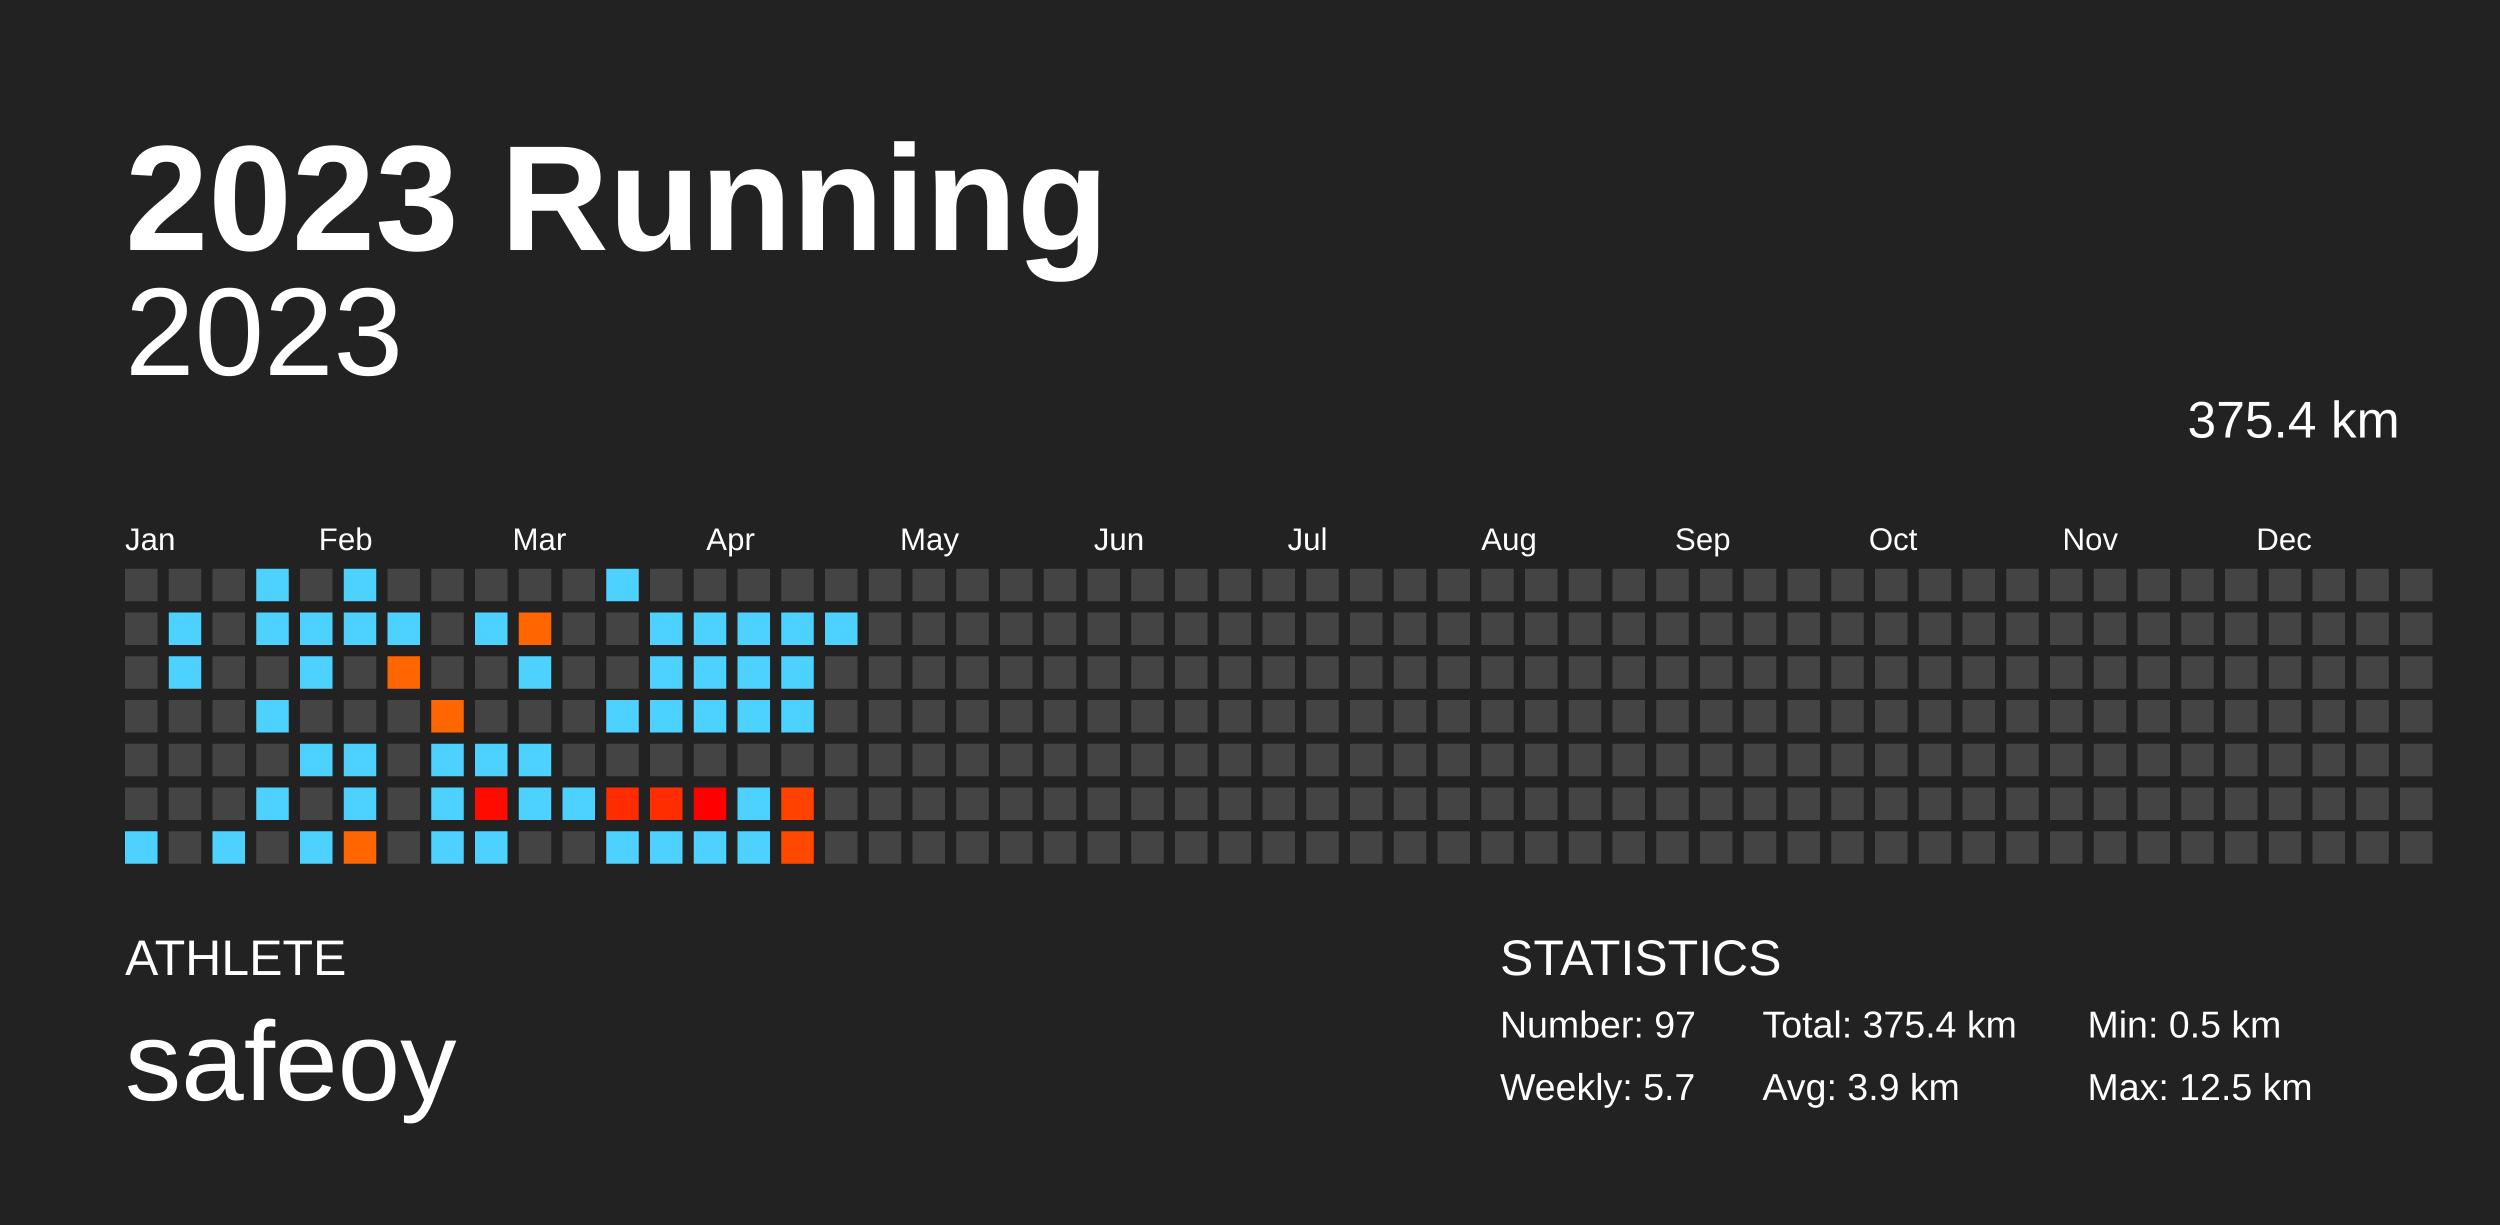
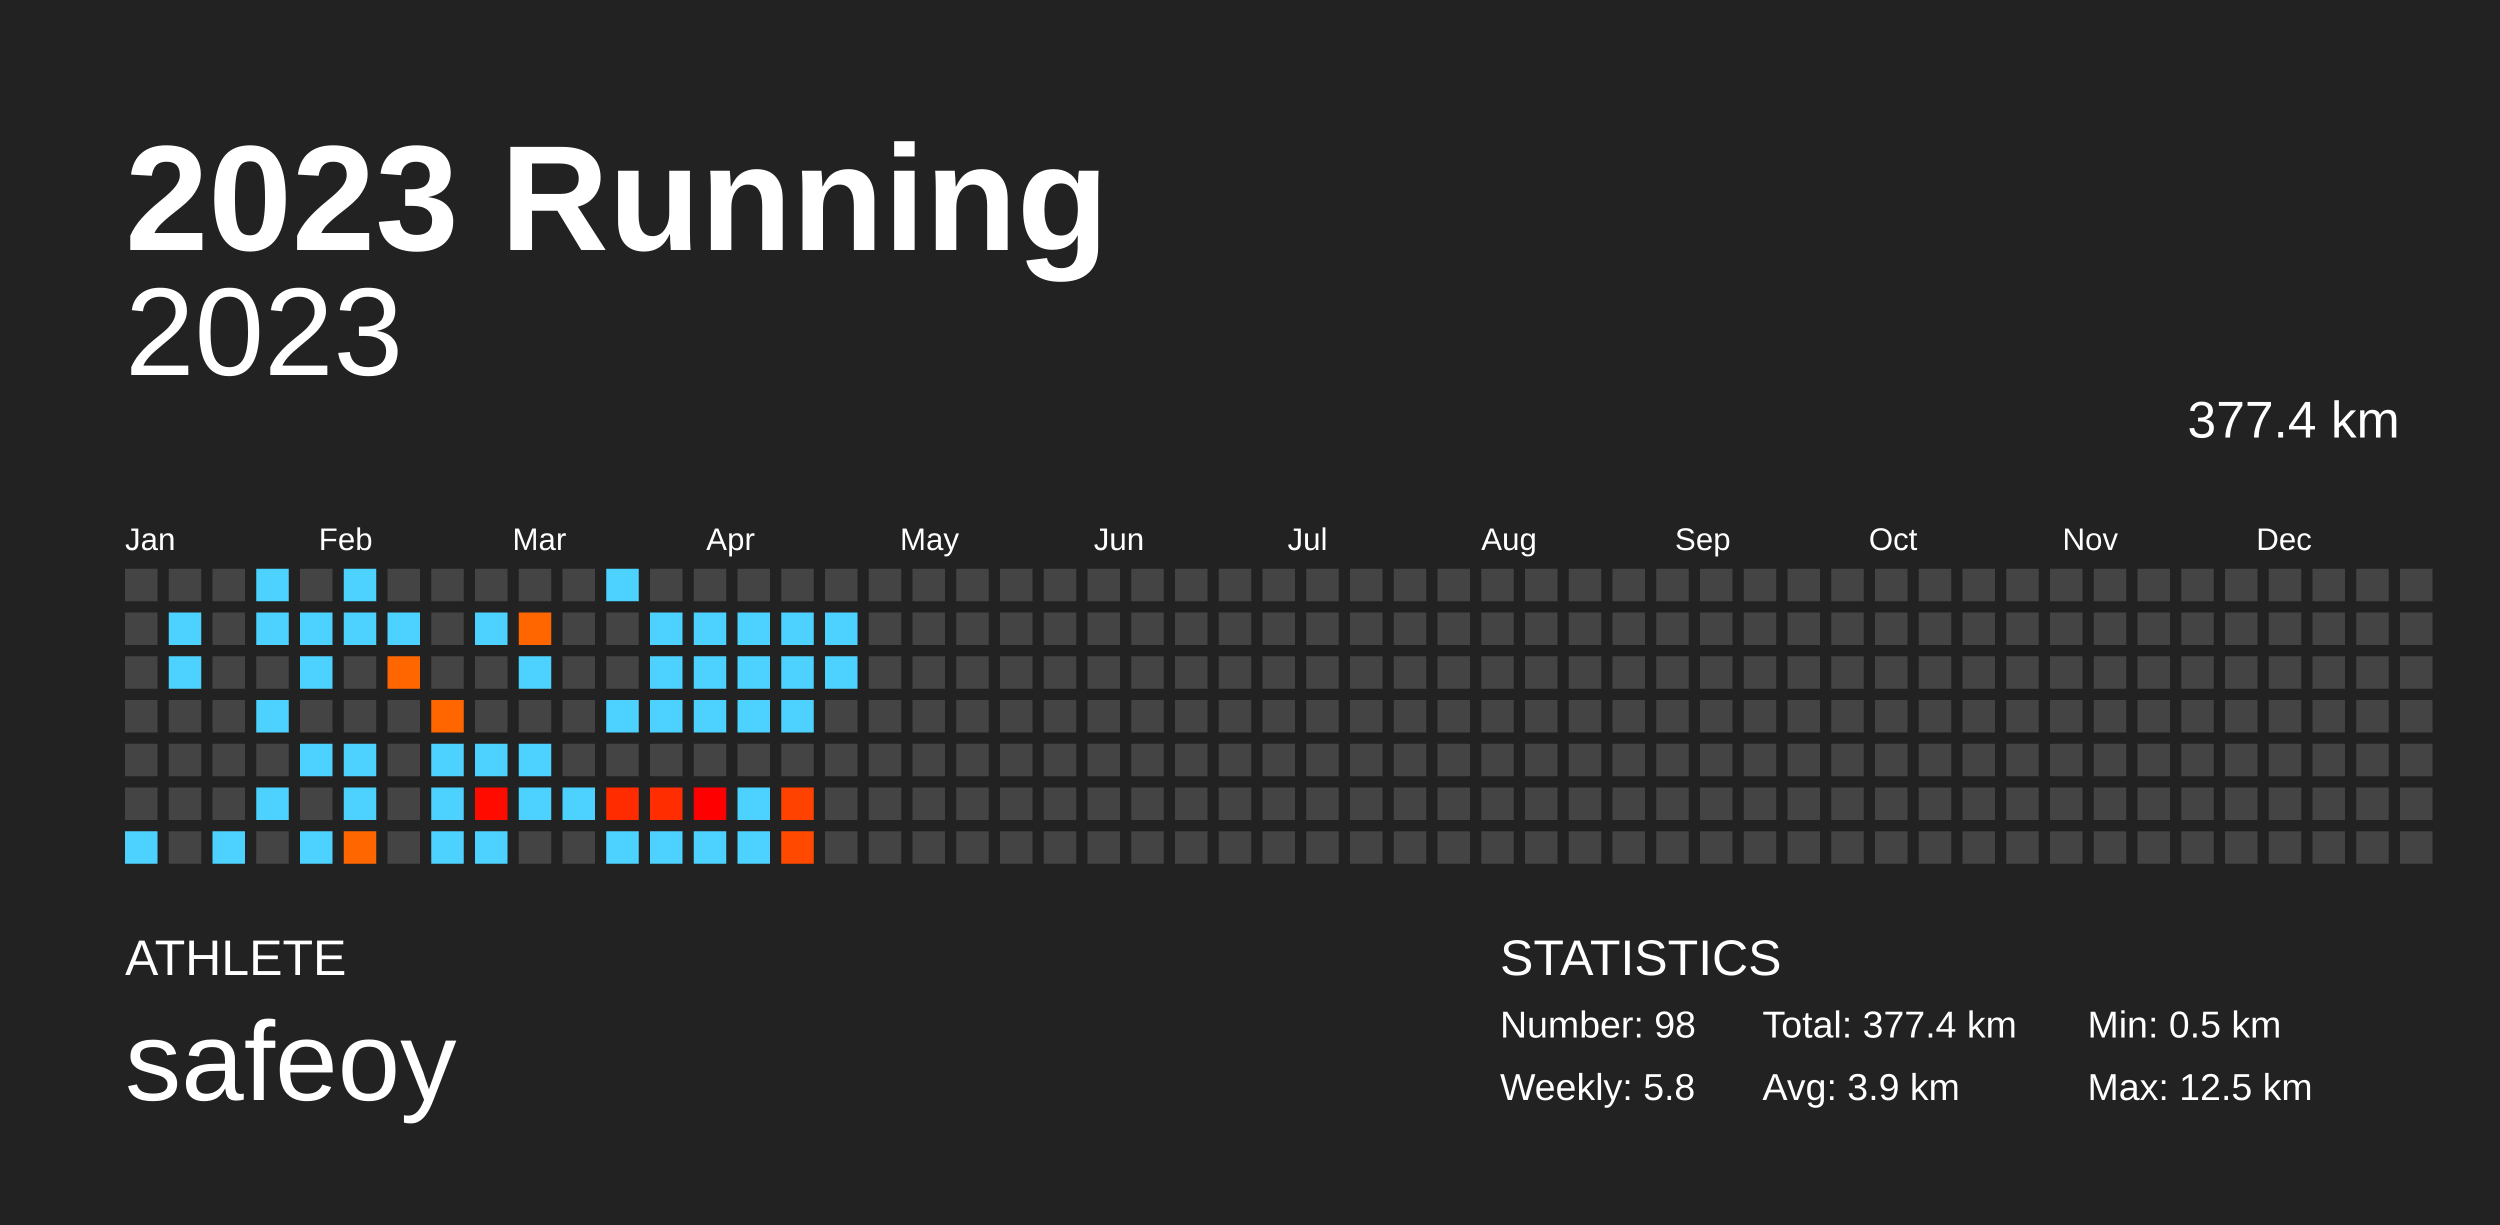
<svg xmlns="http://www.w3.org/2000/svg" baseProfile="full" height="98mm" version="1.1" viewBox="0,0,200,98" width="200mm">
  <defs />
  <rect fill="#222222" height="98" width="200" x="0" y="0" />
  <text fill="#FFFFFF" style="font-size:12px; font-family:Arial; font-weight:bold;" x="10" y="20">2023 Running</text>
  <text fill="#FFFFFF" style="font-size:4px; font-family:Arial" x="10" y="78">ATHLETE</text>
  <text fill="#FFFFFF" style="font-size:9px; font-family:Arial" x="10" y="88">safeoy</text>
  <text fill="#FFFFFF" style="font-size:4px; font-family:Arial" x="120" y="78">STATISTICS</text>
-   <text fill="#FFFFFF" style="font-size:3px; font-family:Arial" x="120" y="83">Number: 97</text>
-   <text fill="#FFFFFF" style="font-size:3px; font-family:Arial" x="120" y="88">Weekly: 5.7</text>
-   <text fill="#FFFFFF" style="font-size:3px; font-family:Arial" x="141" y="83">Total: 375.4 km</text>
+   <text fill="#FFFFFF" style="font-size:3px; font-family:Arial" x="120" y="83">Number: 98</text>
+   <text fill="#FFFFFF" style="font-size:3px; font-family:Arial" x="120" y="88">Weekly: 5.8</text>
+   <text fill="#FFFFFF" style="font-size:3px; font-family:Arial" x="141" y="83">Total: 377.4 km</text>
  <text fill="#FFFFFF" style="font-size:3px; font-family:Arial" x="141" y="88">Avg: 3.9 km</text>
  <text fill="#FFFFFF" style="font-size:3px; font-family:Arial" x="167" y="83">Min: 0.5 km</text>
  <text fill="#FFFFFF" style="font-size:3px; font-family:Arial" x="167" y="88">Max: 12.5 km</text>
  <text alignment-baseline="hanging" fill="#FFFFFF" style="font-size:10.0px; font-family:Arial;" x="10" y="30">2023</text>
-   <text alignment-baseline="hanging" fill="#FFFFFF" style="font-size:4.125px; font-family:Arial;" x="175" y="35">375.4 km</text>
+   <text alignment-baseline="hanging" fill="#FFFFFF" style="font-size:4.125px; font-family:Arial;" x="175" y="35">377.4 km</text>
  <text fill="#FFFFFF" style="font-size:2.5px; font-family:Arial" x="10.0" y="44">Jan</text>
  <text fill="#FFFFFF" style="font-size:2.5px; font-family:Arial" x="25.5" y="44">Feb</text>
  <text fill="#FFFFFF" style="font-size:2.5px; font-family:Arial" x="41.0" y="44">Mar</text>
  <text fill="#FFFFFF" style="font-size:2.5px; font-family:Arial" x="56.5" y="44">Apr</text>
  <text fill="#FFFFFF" style="font-size:2.5px; font-family:Arial" x="72.0" y="44">May</text>
  <text fill="#FFFFFF" style="font-size:2.5px; font-family:Arial" x="87.5" y="44">Jun</text>
  <text fill="#FFFFFF" style="font-size:2.5px; font-family:Arial" x="103.0" y="44">Jul</text>
  <text fill="#FFFFFF" style="font-size:2.5px; font-family:Arial" x="118.5" y="44">Aug</text>
  <text fill="#FFFFFF" style="font-size:2.5px; font-family:Arial" x="134.0" y="44">Sep</text>
  <text fill="#FFFFFF" style="font-size:2.5px; font-family:Arial" x="149.5" y="44">Oct</text>
  <text fill="#FFFFFF" style="font-size:2.5px; font-family:Arial" x="165.0" y="44">Nov</text>
  <text fill="#FFFFFF" style="font-size:2.5px; font-family:Arial" x="180.5" y="44">Dec</text>
  <rect fill="#444444" height="2.6" width="2.6" x="10.0" y="45.5" />
  <rect fill="#444444" height="2.6" width="2.6" x="10.0" y="49.0" />
  <rect fill="#444444" height="2.6" width="2.6" x="10.0" y="52.5" />
  <rect fill="#444444" height="2.6" width="2.6" x="10.0" y="56.0" />
  <rect fill="#444444" height="2.6" width="2.6" x="10.0" y="59.5" />
  <rect fill="#444444" height="2.6" width="2.6" x="10.0" y="63.0" />
  <rect fill="#4dd2ff" height="2.6" width="2.6" x="10.0" y="66.5" />
  <rect fill="#444444" height="2.6" width="2.6" x="13.5" y="45.5" />
  <rect fill="#4dd2ff" height="2.6" width="2.6" x="13.5" y="49.0" />
  <rect fill="#4dd2ff" height="2.6" width="2.6" x="13.5" y="52.5" />
  <rect fill="#444444" height="2.6" width="2.6" x="13.5" y="56.0" />
  <rect fill="#444444" height="2.6" width="2.6" x="13.5" y="59.5" />
  <rect fill="#444444" height="2.6" width="2.6" x="13.5" y="63.0" />
  <rect fill="#444444" height="2.6" width="2.6" x="13.5" y="66.5" />
  <rect fill="#444444" height="2.6" width="2.6" x="17.0" y="45.5" />
  <rect fill="#444444" height="2.6" width="2.6" x="17.0" y="49.0" />
  <rect fill="#444444" height="2.6" width="2.6" x="17.0" y="52.5" />
  <rect fill="#444444" height="2.6" width="2.6" x="17.0" y="56.0" />
  <rect fill="#444444" height="2.6" width="2.6" x="17.0" y="59.5" />
  <rect fill="#444444" height="2.6" width="2.6" x="17.0" y="63.0" />
  <rect fill="#4dd2ff" height="2.6" width="2.6" x="17.0" y="66.5" />
  <rect fill="#4dd2ff" height="2.6" width="2.6" x="20.5" y="45.5" />
  <rect fill="#4dd2ff" height="2.6" width="2.6" x="20.5" y="49.0" />
  <rect fill="#444444" height="2.6" width="2.6" x="20.5" y="52.5" />
  <rect fill="#4dd2ff" height="2.6" width="2.6" x="20.5" y="56.0" />
  <rect fill="#444444" height="2.6" width="2.6" x="20.5" y="59.5" />
  <rect fill="#4dd2ff" height="2.6" width="2.6" x="20.5" y="63.0" />
  <rect fill="#444444" height="2.6" width="2.6" x="20.5" y="66.5" />
  <rect fill="#444444" height="2.6" width="2.6" x="24.0" y="45.5" />
  <rect fill="#4dd2ff" height="2.6" width="2.6" x="24.0" y="49.0" />
  <rect fill="#4dd2ff" height="2.6" width="2.6" x="24.0" y="52.5" />
  <rect fill="#444444" height="2.6" width="2.6" x="24.0" y="56.0" />
  <rect fill="#4dd2ff" height="2.6" width="2.6" x="24.0" y="59.5" />
  <rect fill="#444444" height="2.6" width="2.6" x="24.0" y="63.0" />
  <rect fill="#4dd2ff" height="2.6" width="2.6" x="24.0" y="66.5" />
  <rect fill="#4dd2ff" height="2.6" width="2.6" x="27.5" y="45.5" />
  <rect fill="#4dd2ff" height="2.6" width="2.6" x="27.5" y="49.0" />
  <rect fill="#444444" height="2.6" width="2.6" x="27.5" y="52.5" />
  <rect fill="#444444" height="2.6" width="2.6" x="27.5" y="56.0" />
  <rect fill="#4dd2ff" height="2.6" width="2.6" x="27.5" y="59.5" />
  <rect fill="#4dd2ff" height="2.6" width="2.6" x="27.5" y="63.0" />
  <rect fill="#ff6600" height="2.6" width="2.6" x="27.5" y="66.5" />
  <rect fill="#444444" height="2.6" width="2.6" x="31.0" y="45.5" />
  <rect fill="#4dd2ff" height="2.6" width="2.6" x="31.0" y="49.0" />
  <rect fill="#ff6600" height="2.6" width="2.6" x="31.0" y="52.5" />
  <rect fill="#444444" height="2.6" width="2.6" x="31.0" y="56.0" />
  <rect fill="#444444" height="2.6" width="2.6" x="31.0" y="59.5" />
  <rect fill="#444444" height="2.6" width="2.6" x="31.0" y="63.0" />
  <rect fill="#444444" height="2.6" width="2.6" x="31.0" y="66.5" />
  <rect fill="#444444" height="2.6" width="2.6" x="34.5" y="45.5" />
  <rect fill="#444444" height="2.6" width="2.6" x="34.5" y="49.0" />
  <rect fill="#444444" height="2.6" width="2.6" x="34.5" y="52.5" />
  <rect fill="#ff6600" height="2.6" width="2.6" x="34.5" y="56.0" />
  <rect fill="#4dd2ff" height="2.6" width="2.6" x="34.5" y="59.5" />
  <rect fill="#4dd2ff" height="2.6" width="2.6" x="34.5" y="63.0" />
  <rect fill="#4dd2ff" height="2.6" width="2.6" x="34.5" y="66.5" />
  <rect fill="#444444" height="2.6" width="2.6" x="38.0" y="45.5" />
  <rect fill="#4dd2ff" height="2.6" width="2.6" x="38.0" y="49.0" />
  <rect fill="#444444" height="2.6" width="2.6" x="38.0" y="52.5" />
  <rect fill="#444444" height="2.6" width="2.6" x="38.0" y="56.0" />
  <rect fill="#4dd2ff" height="2.6" width="2.6" x="38.0" y="59.5" />
  <rect fill="#ff0b00" height="2.6" width="2.6" x="38.0" y="63.0" />
  <rect fill="#4dd2ff" height="2.6" width="2.6" x="38.0" y="66.5" />
  <rect fill="#444444" height="2.6" width="2.6" x="41.5" y="45.5" />
  <rect fill="#ff6600" height="2.6" width="2.6" x="41.5" y="49.0" />
  <rect fill="#4dd2ff" height="2.6" width="2.6" x="41.5" y="52.5" />
  <rect fill="#444444" height="2.6" width="2.6" x="41.5" y="56.0" />
  <rect fill="#4dd2ff" height="2.6" width="2.6" x="41.5" y="59.5" />
  <rect fill="#4dd2ff" height="2.6" width="2.6" x="41.5" y="63.0" />
  <rect fill="#444444" height="2.6" width="2.6" x="41.5" y="66.5" />
  <rect fill="#444444" height="2.6" width="2.6" x="45.0" y="45.5" />
  <rect fill="#444444" height="2.6" width="2.6" x="45.0" y="49.0" />
  <rect fill="#444444" height="2.6" width="2.6" x="45.0" y="52.5" />
  <rect fill="#444444" height="2.6" width="2.6" x="45.0" y="56.0" />
  <rect fill="#444444" height="2.6" width="2.6" x="45.0" y="59.5" />
  <rect fill="#4dd2ff" height="2.6" width="2.6" x="45.0" y="63.0" />
  <rect fill="#444444" height="2.6" width="2.6" x="45.0" y="66.5" />
  <rect fill="#4dd2ff" height="2.6" width="2.6" x="48.5" y="45.5" />
  <rect fill="#444444" height="2.6" width="2.6" x="48.5" y="49.0" />
  <rect fill="#444444" height="2.6" width="2.6" x="48.5" y="52.5" />
  <rect fill="#4dd2ff" height="2.6" width="2.6" x="48.5" y="56.0" />
  <rect fill="#444444" height="2.6" width="2.6" x="48.5" y="59.5" />
  <rect fill="#ff2c00" height="2.6" width="2.6" x="48.5" y="63.0" />
  <rect fill="#4dd2ff" height="2.6" width="2.6" x="48.5" y="66.5" />
  <rect fill="#444444" height="2.6" width="2.6" x="52.0" y="45.5" />
  <rect fill="#4dd2ff" height="2.6" width="2.6" x="52.0" y="49.0" />
  <rect fill="#4dd2ff" height="2.6" width="2.6" x="52.0" y="52.5" />
  <rect fill="#4dd2ff" height="2.6" width="2.6" x="52.0" y="56.0" />
  <rect fill="#444444" height="2.6" width="2.6" x="52.0" y="59.5" />
  <rect fill="#ff2d00" height="2.6" width="2.6" x="52.0" y="63.0" />
  <rect fill="#4dd2ff" height="2.6" width="2.6" x="52.0" y="66.5" />
  <rect fill="#444444" height="2.6" width="2.6" x="55.5" y="45.5" />
  <rect fill="#4dd2ff" height="2.6" width="2.6" x="55.5" y="49.0" />
  <rect fill="#4dd2ff" height="2.6" width="2.6" x="55.5" y="52.5" />
  <rect fill="#4dd2ff" height="2.6" width="2.6" x="55.5" y="56.0" />
  <rect fill="#444444" height="2.6" width="2.6" x="55.5" y="59.5" />
  <rect fill="#ff0000" height="2.6" width="2.6" x="55.5" y="63.0" />
  <rect fill="#4dd2ff" height="2.6" width="2.6" x="55.5" y="66.5" />
  <rect fill="#444444" height="2.6" width="2.6" x="59.0" y="45.5" />
  <rect fill="#4dd2ff" height="2.6" width="2.6" x="59.0" y="49.0" />
  <rect fill="#4dd2ff" height="2.6" width="2.6" x="59.0" y="52.5" />
  <rect fill="#4dd2ff" height="2.6" width="2.6" x="59.0" y="56.0" />
  <rect fill="#444444" height="2.6" width="2.6" x="59.0" y="59.5" />
  <rect fill="#4dd2ff" height="2.6" width="2.6" x="59.0" y="63.0" />
  <rect fill="#4dd2ff" height="2.6" width="2.6" x="59.0" y="66.5" />
  <rect fill="#444444" height="2.6" width="2.6" x="62.5" y="45.5" />
  <rect fill="#4dd2ff" height="2.6" width="2.6" x="62.5" y="49.0" />
  <rect fill="#4dd2ff" height="2.6" width="2.6" x="62.5" y="52.5" />
  <rect fill="#4dd2ff" height="2.6" width="2.6" x="62.5" y="56.0" />
  <rect fill="#444444" height="2.6" width="2.6" x="62.5" y="59.5" />
  <rect fill="#ff4200" height="2.6" width="2.6" x="62.5" y="63.0" />
  <rect fill="#ff4900" height="2.6" width="2.6" x="62.5" y="66.5" />
  <rect fill="#444444" height="2.6" width="2.6" x="66.0" y="45.5" />
  <rect fill="#4dd2ff" height="2.6" width="2.6" x="66.0" y="49.0" />
-   <rect fill="#444444" height="2.6" width="2.6" x="66.0" y="52.5" />
+   <rect fill="#4dd2ff" height="2.6" width="2.6" x="66.0" y="52.5" />
  <rect fill="#444444" height="2.6" width="2.6" x="66.0" y="56.0" />
  <rect fill="#444444" height="2.6" width="2.6" x="66.0" y="59.5" />
  <rect fill="#444444" height="2.6" width="2.6" x="66.0" y="63.0" />
  <rect fill="#444444" height="2.6" width="2.6" x="66.0" y="66.5" />
  <rect fill="#444444" height="2.6" width="2.6" x="69.5" y="45.5" />
  <rect fill="#444444" height="2.6" width="2.6" x="69.5" y="49.0" />
  <rect fill="#444444" height="2.6" width="2.6" x="69.5" y="52.5" />
  <rect fill="#444444" height="2.6" width="2.6" x="69.5" y="56.0" />
  <rect fill="#444444" height="2.6" width="2.6" x="69.5" y="59.5" />
  <rect fill="#444444" height="2.6" width="2.6" x="69.5" y="63.0" />
  <rect fill="#444444" height="2.6" width="2.6" x="69.5" y="66.5" />
  <rect fill="#444444" height="2.6" width="2.6" x="73.0" y="45.5" />
  <rect fill="#444444" height="2.6" width="2.6" x="73.0" y="49.0" />
  <rect fill="#444444" height="2.6" width="2.6" x="73.0" y="52.5" />
  <rect fill="#444444" height="2.6" width="2.6" x="73.0" y="56.0" />
  <rect fill="#444444" height="2.6" width="2.6" x="73.0" y="59.5" />
  <rect fill="#444444" height="2.6" width="2.6" x="73.0" y="63.0" />
  <rect fill="#444444" height="2.6" width="2.6" x="73.0" y="66.5" />
  <rect fill="#444444" height="2.6" width="2.6" x="76.5" y="45.5" />
  <rect fill="#444444" height="2.6" width="2.6" x="76.5" y="49.0" />
  <rect fill="#444444" height="2.6" width="2.6" x="76.5" y="52.5" />
  <rect fill="#444444" height="2.6" width="2.6" x="76.5" y="56.0" />
  <rect fill="#444444" height="2.6" width="2.6" x="76.5" y="59.5" />
  <rect fill="#444444" height="2.6" width="2.6" x="76.5" y="63.0" />
  <rect fill="#444444" height="2.6" width="2.6" x="76.5" y="66.5" />
  <rect fill="#444444" height="2.6" width="2.6" x="80.0" y="45.5" />
  <rect fill="#444444" height="2.6" width="2.6" x="80.0" y="49.0" />
  <rect fill="#444444" height="2.6" width="2.6" x="80.0" y="52.5" />
  <rect fill="#444444" height="2.6" width="2.6" x="80.0" y="56.0" />
  <rect fill="#444444" height="2.6" width="2.6" x="80.0" y="59.5" />
  <rect fill="#444444" height="2.6" width="2.6" x="80.0" y="63.0" />
  <rect fill="#444444" height="2.6" width="2.6" x="80.0" y="66.5" />
  <rect fill="#444444" height="2.6" width="2.6" x="83.5" y="45.5" />
  <rect fill="#444444" height="2.6" width="2.6" x="83.5" y="49.0" />
  <rect fill="#444444" height="2.6" width="2.6" x="83.5" y="52.5" />
  <rect fill="#444444" height="2.6" width="2.6" x="83.5" y="56.0" />
  <rect fill="#444444" height="2.6" width="2.6" x="83.5" y="59.5" />
  <rect fill="#444444" height="2.6" width="2.6" x="83.5" y="63.0" />
  <rect fill="#444444" height="2.6" width="2.6" x="83.5" y="66.5" />
  <rect fill="#444444" height="2.6" width="2.6" x="87.0" y="45.5" />
  <rect fill="#444444" height="2.6" width="2.6" x="87.0" y="49.0" />
  <rect fill="#444444" height="2.6" width="2.6" x="87.0" y="52.5" />
  <rect fill="#444444" height="2.6" width="2.6" x="87.0" y="56.0" />
  <rect fill="#444444" height="2.6" width="2.6" x="87.0" y="59.5" />
  <rect fill="#444444" height="2.6" width="2.6" x="87.0" y="63.0" />
  <rect fill="#444444" height="2.6" width="2.6" x="87.0" y="66.5" />
  <rect fill="#444444" height="2.6" width="2.6" x="90.5" y="45.5" />
  <rect fill="#444444" height="2.6" width="2.6" x="90.5" y="49.0" />
  <rect fill="#444444" height="2.6" width="2.6" x="90.5" y="52.5" />
  <rect fill="#444444" height="2.6" width="2.6" x="90.5" y="56.0" />
  <rect fill="#444444" height="2.6" width="2.6" x="90.5" y="59.5" />
  <rect fill="#444444" height="2.6" width="2.6" x="90.5" y="63.0" />
  <rect fill="#444444" height="2.6" width="2.6" x="90.5" y="66.5" />
  <rect fill="#444444" height="2.6" width="2.6" x="94.0" y="45.5" />
  <rect fill="#444444" height="2.6" width="2.6" x="94.0" y="49.0" />
  <rect fill="#444444" height="2.6" width="2.6" x="94.0" y="52.5" />
  <rect fill="#444444" height="2.6" width="2.6" x="94.0" y="56.0" />
  <rect fill="#444444" height="2.6" width="2.6" x="94.0" y="59.5" />
  <rect fill="#444444" height="2.6" width="2.6" x="94.0" y="63.0" />
  <rect fill="#444444" height="2.6" width="2.6" x="94.0" y="66.5" />
  <rect fill="#444444" height="2.6" width="2.6" x="97.5" y="45.5" />
  <rect fill="#444444" height="2.6" width="2.6" x="97.5" y="49.0" />
  <rect fill="#444444" height="2.6" width="2.6" x="97.5" y="52.5" />
  <rect fill="#444444" height="2.6" width="2.6" x="97.5" y="56.0" />
  <rect fill="#444444" height="2.6" width="2.6" x="97.5" y="59.5" />
  <rect fill="#444444" height="2.6" width="2.6" x="97.5" y="63.0" />
  <rect fill="#444444" height="2.6" width="2.6" x="97.5" y="66.5" />
  <rect fill="#444444" height="2.6" width="2.6" x="101.0" y="45.5" />
  <rect fill="#444444" height="2.6" width="2.6" x="101.0" y="49.0" />
  <rect fill="#444444" height="2.6" width="2.6" x="101.0" y="52.5" />
  <rect fill="#444444" height="2.6" width="2.6" x="101.0" y="56.0" />
  <rect fill="#444444" height="2.6" width="2.6" x="101.0" y="59.5" />
  <rect fill="#444444" height="2.6" width="2.6" x="101.0" y="63.0" />
  <rect fill="#444444" height="2.6" width="2.6" x="101.0" y="66.5" />
  <rect fill="#444444" height="2.6" width="2.6" x="104.5" y="45.5" />
  <rect fill="#444444" height="2.6" width="2.6" x="104.5" y="49.0" />
  <rect fill="#444444" height="2.6" width="2.6" x="104.5" y="52.5" />
  <rect fill="#444444" height="2.6" width="2.6" x="104.5" y="56.0" />
  <rect fill="#444444" height="2.6" width="2.6" x="104.5" y="59.5" />
  <rect fill="#444444" height="2.6" width="2.6" x="104.5" y="63.0" />
  <rect fill="#444444" height="2.6" width="2.6" x="104.5" y="66.5" />
  <rect fill="#444444" height="2.6" width="2.6" x="108.0" y="45.5" />
  <rect fill="#444444" height="2.6" width="2.6" x="108.0" y="49.0" />
  <rect fill="#444444" height="2.6" width="2.6" x="108.0" y="52.5" />
  <rect fill="#444444" height="2.6" width="2.6" x="108.0" y="56.0" />
  <rect fill="#444444" height="2.6" width="2.6" x="108.0" y="59.5" />
  <rect fill="#444444" height="2.6" width="2.6" x="108.0" y="63.0" />
  <rect fill="#444444" height="2.6" width="2.6" x="108.0" y="66.5" />
  <rect fill="#444444" height="2.6" width="2.6" x="111.5" y="45.5" />
  <rect fill="#444444" height="2.6" width="2.6" x="111.5" y="49.0" />
  <rect fill="#444444" height="2.6" width="2.6" x="111.5" y="52.5" />
  <rect fill="#444444" height="2.6" width="2.6" x="111.5" y="56.0" />
  <rect fill="#444444" height="2.6" width="2.6" x="111.5" y="59.5" />
  <rect fill="#444444" height="2.6" width="2.6" x="111.5" y="63.0" />
  <rect fill="#444444" height="2.6" width="2.6" x="111.5" y="66.5" />
  <rect fill="#444444" height="2.6" width="2.6" x="115.0" y="45.5" />
  <rect fill="#444444" height="2.6" width="2.6" x="115.0" y="49.0" />
  <rect fill="#444444" height="2.6" width="2.6" x="115.0" y="52.5" />
  <rect fill="#444444" height="2.6" width="2.6" x="115.0" y="56.0" />
  <rect fill="#444444" height="2.6" width="2.6" x="115.0" y="59.5" />
  <rect fill="#444444" height="2.6" width="2.6" x="115.0" y="63.0" />
  <rect fill="#444444" height="2.6" width="2.6" x="115.0" y="66.5" />
  <rect fill="#444444" height="2.6" width="2.6" x="118.5" y="45.5" />
  <rect fill="#444444" height="2.6" width="2.6" x="118.5" y="49.0" />
  <rect fill="#444444" height="2.6" width="2.6" x="118.5" y="52.5" />
  <rect fill="#444444" height="2.6" width="2.6" x="118.5" y="56.0" />
  <rect fill="#444444" height="2.6" width="2.6" x="118.5" y="59.5" />
  <rect fill="#444444" height="2.6" width="2.6" x="118.5" y="63.0" />
  <rect fill="#444444" height="2.6" width="2.6" x="118.5" y="66.5" />
  <rect fill="#444444" height="2.6" width="2.6" x="122.0" y="45.5" />
  <rect fill="#444444" height="2.6" width="2.6" x="122.0" y="49.0" />
  <rect fill="#444444" height="2.6" width="2.6" x="122.0" y="52.5" />
  <rect fill="#444444" height="2.6" width="2.6" x="122.0" y="56.0" />
  <rect fill="#444444" height="2.6" width="2.6" x="122.0" y="59.5" />
  <rect fill="#444444" height="2.6" width="2.6" x="122.0" y="63.0" />
  <rect fill="#444444" height="2.6" width="2.6" x="122.0" y="66.5" />
  <rect fill="#444444" height="2.6" width="2.6" x="125.5" y="45.5" />
  <rect fill="#444444" height="2.6" width="2.6" x="125.5" y="49.0" />
  <rect fill="#444444" height="2.6" width="2.6" x="125.5" y="52.5" />
  <rect fill="#444444" height="2.6" width="2.6" x="125.5" y="56.0" />
  <rect fill="#444444" height="2.6" width="2.6" x="125.5" y="59.5" />
  <rect fill="#444444" height="2.6" width="2.6" x="125.5" y="63.0" />
  <rect fill="#444444" height="2.6" width="2.6" x="125.5" y="66.5" />
  <rect fill="#444444" height="2.6" width="2.6" x="129.0" y="45.5" />
  <rect fill="#444444" height="2.6" width="2.6" x="129.0" y="49.0" />
  <rect fill="#444444" height="2.6" width="2.6" x="129.0" y="52.5" />
  <rect fill="#444444" height="2.6" width="2.6" x="129.0" y="56.0" />
  <rect fill="#444444" height="2.6" width="2.6" x="129.0" y="59.5" />
  <rect fill="#444444" height="2.6" width="2.6" x="129.0" y="63.0" />
  <rect fill="#444444" height="2.6" width="2.6" x="129.0" y="66.5" />
  <rect fill="#444444" height="2.6" width="2.6" x="132.5" y="45.5" />
  <rect fill="#444444" height="2.6" width="2.6" x="132.5" y="49.0" />
  <rect fill="#444444" height="2.6" width="2.6" x="132.5" y="52.5" />
  <rect fill="#444444" height="2.6" width="2.6" x="132.5" y="56.0" />
  <rect fill="#444444" height="2.6" width="2.6" x="132.5" y="59.5" />
  <rect fill="#444444" height="2.6" width="2.6" x="132.5" y="63.0" />
  <rect fill="#444444" height="2.6" width="2.6" x="132.5" y="66.5" />
  <rect fill="#444444" height="2.6" width="2.6" x="136.0" y="45.5" />
  <rect fill="#444444" height="2.6" width="2.6" x="136.0" y="49.0" />
  <rect fill="#444444" height="2.6" width="2.6" x="136.0" y="52.5" />
  <rect fill="#444444" height="2.6" width="2.6" x="136.0" y="56.0" />
  <rect fill="#444444" height="2.6" width="2.6" x="136.0" y="59.5" />
  <rect fill="#444444" height="2.6" width="2.6" x="136.0" y="63.0" />
  <rect fill="#444444" height="2.6" width="2.6" x="136.0" y="66.5" />
  <rect fill="#444444" height="2.6" width="2.6" x="139.5" y="45.5" />
  <rect fill="#444444" height="2.6" width="2.6" x="139.5" y="49.0" />
  <rect fill="#444444" height="2.6" width="2.6" x="139.5" y="52.5" />
  <rect fill="#444444" height="2.6" width="2.6" x="139.5" y="56.0" />
  <rect fill="#444444" height="2.6" width="2.6" x="139.5" y="59.5" />
  <rect fill="#444444" height="2.6" width="2.6" x="139.5" y="63.0" />
  <rect fill="#444444" height="2.6" width="2.6" x="139.5" y="66.5" />
  <rect fill="#444444" height="2.6" width="2.6" x="143.0" y="45.5" />
  <rect fill="#444444" height="2.6" width="2.6" x="143.0" y="49.0" />
  <rect fill="#444444" height="2.6" width="2.6" x="143.0" y="52.5" />
  <rect fill="#444444" height="2.6" width="2.6" x="143.0" y="56.0" />
  <rect fill="#444444" height="2.6" width="2.6" x="143.0" y="59.5" />
  <rect fill="#444444" height="2.6" width="2.6" x="143.0" y="63.0" />
  <rect fill="#444444" height="2.6" width="2.6" x="143.0" y="66.5" />
  <rect fill="#444444" height="2.6" width="2.6" x="146.5" y="45.5" />
  <rect fill="#444444" height="2.6" width="2.6" x="146.5" y="49.0" />
  <rect fill="#444444" height="2.6" width="2.6" x="146.5" y="52.5" />
  <rect fill="#444444" height="2.6" width="2.6" x="146.5" y="56.0" />
  <rect fill="#444444" height="2.6" width="2.6" x="146.5" y="59.5" />
  <rect fill="#444444" height="2.6" width="2.6" x="146.5" y="63.0" />
  <rect fill="#444444" height="2.6" width="2.6" x="146.5" y="66.5" />
  <rect fill="#444444" height="2.6" width="2.6" x="150.0" y="45.5" />
  <rect fill="#444444" height="2.6" width="2.6" x="150.0" y="49.0" />
  <rect fill="#444444" height="2.6" width="2.6" x="150.0" y="52.5" />
  <rect fill="#444444" height="2.6" width="2.6" x="150.0" y="56.0" />
  <rect fill="#444444" height="2.6" width="2.6" x="150.0" y="59.5" />
  <rect fill="#444444" height="2.6" width="2.6" x="150.0" y="63.0" />
  <rect fill="#444444" height="2.6" width="2.6" x="150.0" y="66.5" />
  <rect fill="#444444" height="2.6" width="2.6" x="153.5" y="45.5" />
  <rect fill="#444444" height="2.6" width="2.6" x="153.5" y="49.0" />
  <rect fill="#444444" height="2.6" width="2.6" x="153.5" y="52.5" />
  <rect fill="#444444" height="2.6" width="2.6" x="153.5" y="56.0" />
  <rect fill="#444444" height="2.6" width="2.6" x="153.5" y="59.5" />
  <rect fill="#444444" height="2.6" width="2.6" x="153.5" y="63.0" />
  <rect fill="#444444" height="2.6" width="2.6" x="153.5" y="66.5" />
  <rect fill="#444444" height="2.6" width="2.6" x="157.0" y="45.5" />
  <rect fill="#444444" height="2.6" width="2.6" x="157.0" y="49.0" />
  <rect fill="#444444" height="2.6" width="2.6" x="157.0" y="52.5" />
  <rect fill="#444444" height="2.6" width="2.6" x="157.0" y="56.0" />
  <rect fill="#444444" height="2.6" width="2.6" x="157.0" y="59.5" />
  <rect fill="#444444" height="2.6" width="2.6" x="157.0" y="63.0" />
  <rect fill="#444444" height="2.6" width="2.6" x="157.0" y="66.5" />
  <rect fill="#444444" height="2.6" width="2.6" x="160.5" y="45.5" />
  <rect fill="#444444" height="2.6" width="2.6" x="160.5" y="49.0" />
  <rect fill="#444444" height="2.6" width="2.6" x="160.5" y="52.5" />
  <rect fill="#444444" height="2.6" width="2.6" x="160.5" y="56.0" />
  <rect fill="#444444" height="2.6" width="2.6" x="160.5" y="59.5" />
  <rect fill="#444444" height="2.6" width="2.6" x="160.5" y="63.0" />
  <rect fill="#444444" height="2.6" width="2.6" x="160.5" y="66.5" />
  <rect fill="#444444" height="2.6" width="2.6" x="164.0" y="45.5" />
  <rect fill="#444444" height="2.6" width="2.6" x="164.0" y="49.0" />
  <rect fill="#444444" height="2.6" width="2.6" x="164.0" y="52.5" />
  <rect fill="#444444" height="2.6" width="2.6" x="164.0" y="56.0" />
  <rect fill="#444444" height="2.6" width="2.6" x="164.0" y="59.5" />
  <rect fill="#444444" height="2.6" width="2.6" x="164.0" y="63.0" />
  <rect fill="#444444" height="2.6" width="2.6" x="164.0" y="66.5" />
  <rect fill="#444444" height="2.6" width="2.6" x="167.5" y="45.5" />
  <rect fill="#444444" height="2.6" width="2.6" x="167.5" y="49.0" />
  <rect fill="#444444" height="2.6" width="2.6" x="167.5" y="52.5" />
  <rect fill="#444444" height="2.6" width="2.6" x="167.5" y="56.0" />
  <rect fill="#444444" height="2.6" width="2.6" x="167.5" y="59.5" />
  <rect fill="#444444" height="2.6" width="2.6" x="167.5" y="63.0" />
  <rect fill="#444444" height="2.6" width="2.6" x="167.5" y="66.5" />
  <rect fill="#444444" height="2.6" width="2.6" x="171.0" y="45.5" />
  <rect fill="#444444" height="2.6" width="2.6" x="171.0" y="49.0" />
  <rect fill="#444444" height="2.6" width="2.6" x="171.0" y="52.5" />
  <rect fill="#444444" height="2.6" width="2.6" x="171.0" y="56.0" />
  <rect fill="#444444" height="2.6" width="2.6" x="171.0" y="59.5" />
  <rect fill="#444444" height="2.6" width="2.6" x="171.0" y="63.0" />
  <rect fill="#444444" height="2.6" width="2.6" x="171.0" y="66.5" />
  <rect fill="#444444" height="2.6" width="2.6" x="174.5" y="45.5" />
  <rect fill="#444444" height="2.6" width="2.6" x="174.5" y="49.0" />
  <rect fill="#444444" height="2.6" width="2.6" x="174.5" y="52.5" />
  <rect fill="#444444" height="2.6" width="2.6" x="174.5" y="56.0" />
  <rect fill="#444444" height="2.6" width="2.6" x="174.5" y="59.5" />
  <rect fill="#444444" height="2.6" width="2.6" x="174.5" y="63.0" />
  <rect fill="#444444" height="2.6" width="2.6" x="174.5" y="66.5" />
  <rect fill="#444444" height="2.6" width="2.6" x="178.0" y="45.5" />
  <rect fill="#444444" height="2.6" width="2.6" x="178.0" y="49.0" />
  <rect fill="#444444" height="2.6" width="2.6" x="178.0" y="52.5" />
  <rect fill="#444444" height="2.6" width="2.6" x="178.0" y="56.0" />
  <rect fill="#444444" height="2.6" width="2.6" x="178.0" y="59.5" />
  <rect fill="#444444" height="2.6" width="2.6" x="178.0" y="63.0" />
  <rect fill="#444444" height="2.6" width="2.6" x="178.0" y="66.5" />
  <rect fill="#444444" height="2.6" width="2.6" x="181.5" y="45.5" />
  <rect fill="#444444" height="2.6" width="2.6" x="181.5" y="49.0" />
  <rect fill="#444444" height="2.6" width="2.6" x="181.5" y="52.5" />
  <rect fill="#444444" height="2.6" width="2.6" x="181.5" y="56.0" />
  <rect fill="#444444" height="2.6" width="2.6" x="181.5" y="59.5" />
  <rect fill="#444444" height="2.6" width="2.6" x="181.5" y="63.0" />
  <rect fill="#444444" height="2.6" width="2.6" x="181.5" y="66.5" />
  <rect fill="#444444" height="2.6" width="2.6" x="185.0" y="45.5" />
  <rect fill="#444444" height="2.6" width="2.6" x="185.0" y="49.0" />
  <rect fill="#444444" height="2.6" width="2.6" x="185.0" y="52.5" />
  <rect fill="#444444" height="2.6" width="2.6" x="185.0" y="56.0" />
  <rect fill="#444444" height="2.6" width="2.6" x="185.0" y="59.5" />
  <rect fill="#444444" height="2.6" width="2.6" x="185.0" y="63.0" />
  <rect fill="#444444" height="2.6" width="2.6" x="185.0" y="66.5" />
  <rect fill="#444444" height="2.6" width="2.6" x="188.5" y="45.5" />
  <rect fill="#444444" height="2.6" width="2.6" x="188.5" y="49.0" />
  <rect fill="#444444" height="2.6" width="2.6" x="188.5" y="52.5" />
  <rect fill="#444444" height="2.6" width="2.6" x="188.5" y="56.0" />
  <rect fill="#444444" height="2.6" width="2.6" x="188.5" y="59.5" />
  <rect fill="#444444" height="2.6" width="2.6" x="188.5" y="63.0" />
  <rect fill="#444444" height="2.6" width="2.6" x="188.5" y="66.5" />
  <rect fill="#444444" height="2.6" width="2.6" x="192.0" y="45.5" />
  <rect fill="#444444" height="2.6" width="2.6" x="192.0" y="49.0" />
  <rect fill="#444444" height="2.6" width="2.6" x="192.0" y="52.5" />
  <rect fill="#444444" height="2.6" width="2.6" x="192.0" y="56.0" />
  <rect fill="#444444" height="2.6" width="2.6" x="192.0" y="59.5" />
  <rect fill="#444444" height="2.6" width="2.6" x="192.0" y="63.0" />
  <rect fill="#444444" height="2.6" width="2.6" x="192.0" y="66.5" />
</svg>
